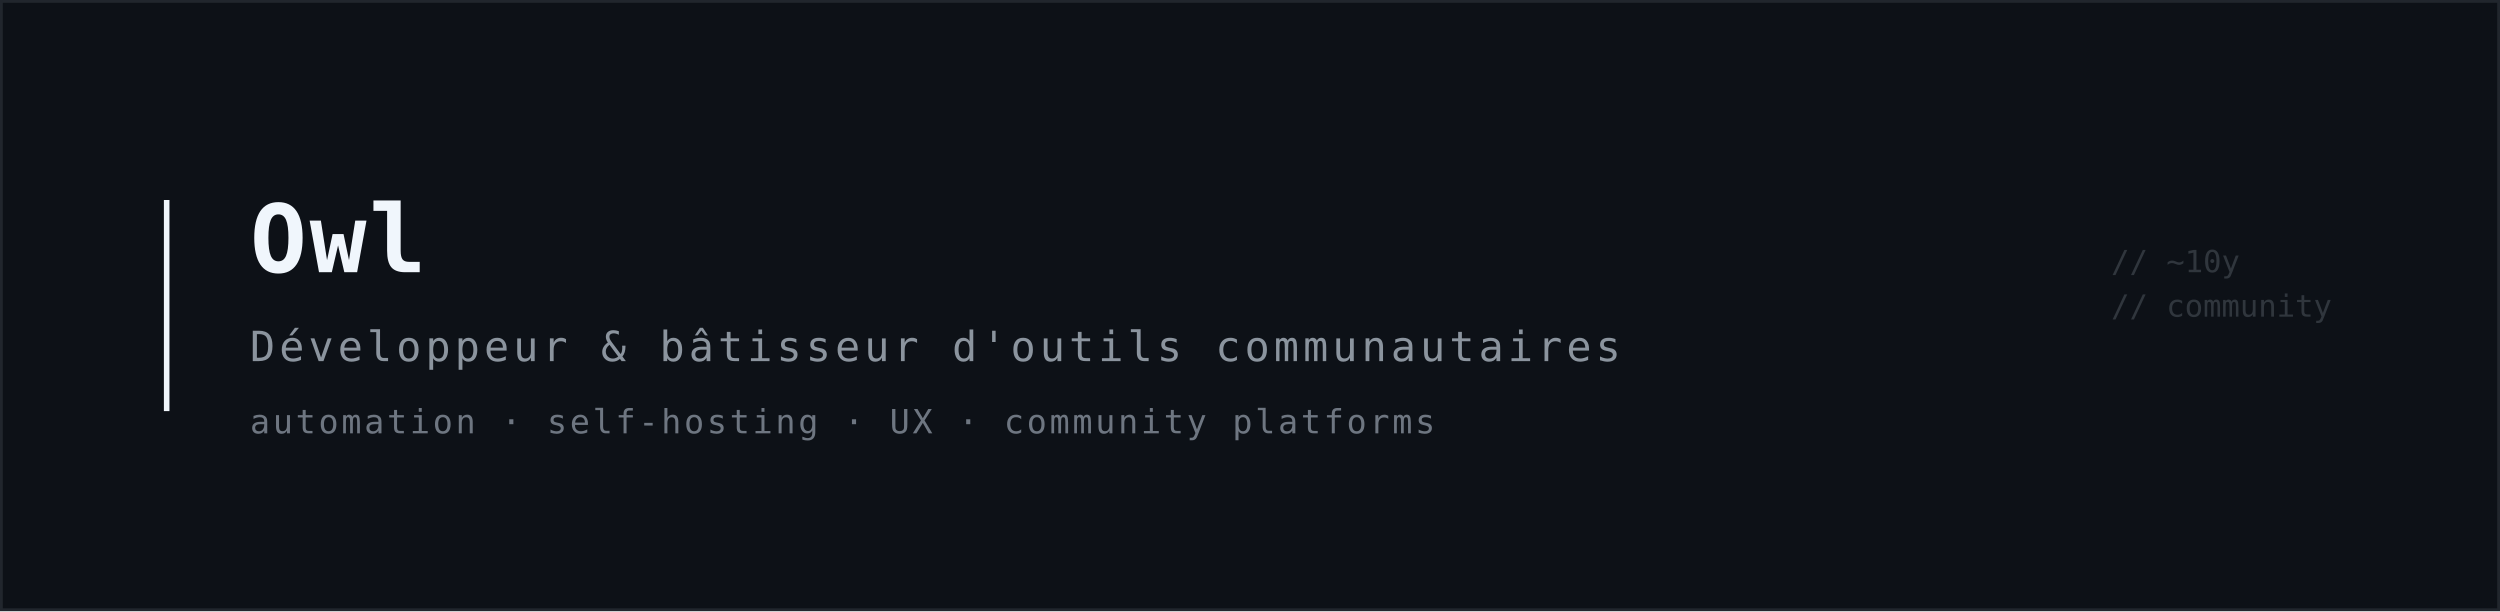
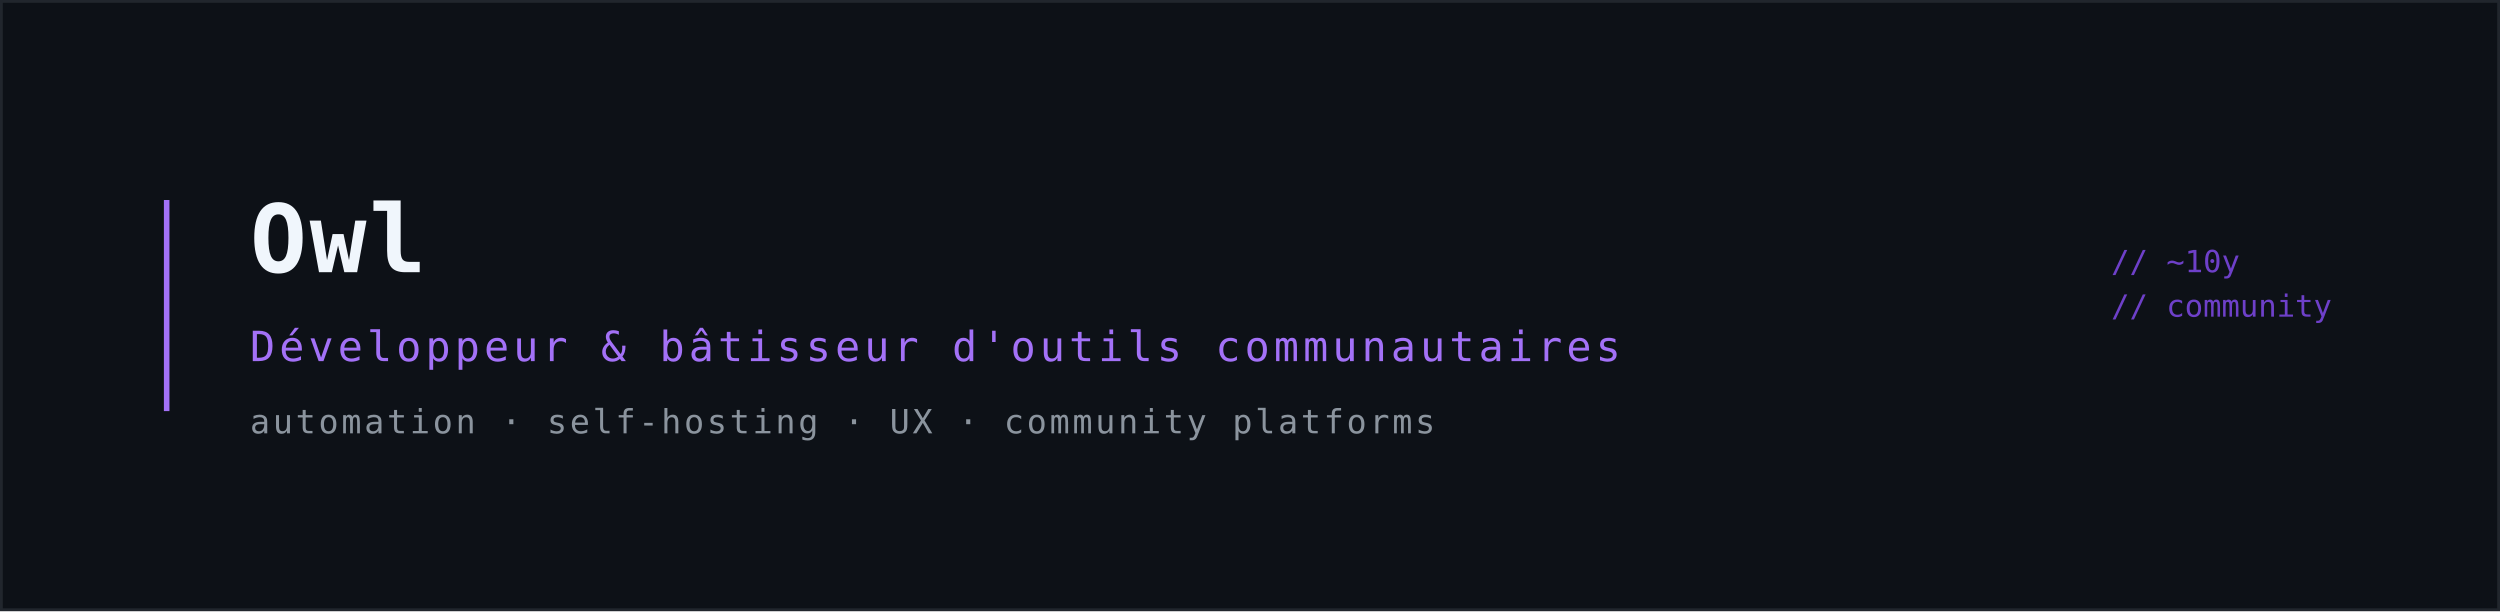
<svg xmlns="http://www.w3.org/2000/svg" width="900" height="220" viewBox="0 0 900 220" fill="none">
  <rect width="900" height="220" fill="#0d1117" />
  <rect x="0.5" y="0.5" width="899" height="219" fill="none" stroke="#21262d" stroke-width="1" />
-   <line x1="60" y1="72" x2="60" y2="148" stroke="#f0f6fc" stroke-width="2" />
+   <line x1="60" y1="72" x2="60" y2="148" stroke="#a371f7" stroke-width="2" />
  <text x="90" y="98" font-family="'SF Mono','Consolas',monospace" font-size="34" font-weight="700" fill="#f0f6fc" letter-spacing="1">Owl</text>
-   <text x="90" y="130" font-family="'SF Mono','Consolas',monospace" font-size="15" fill="#8b949e" letter-spacing="1.5">Développeur &amp; bâtisseur d'outils communautaires</text>
-   <text x="90" y="156" font-family="'SF Mono','Consolas',monospace" font-size="12" fill="#6e7681" letter-spacing="1">automation · self-hosting · UX · community platforms</text>
-   <text x="760" y="98" font-family="'SF Mono','Consolas',monospace" font-size="11" fill="#30363d">// ~10y</text>
-   <text x="760" y="114" font-family="'SF Mono','Consolas',monospace" font-size="11" fill="#30363d">// community</text>
+   <text x="90" y="130" font-family="'SF Mono','Consolas',monospace" font-size="15" fill="#a371f7" letter-spacing="1.5">Développeur &amp; bâtisseur d'outils communautaires</text>
+   <text x="90" y="156" font-family="'SF Mono','Consolas',monospace" font-size="12" fill="#8b949e" letter-spacing="1">automation · self-hosting · UX · community platforms</text>
+   <text x="760" y="98" font-family="'SF Mono','Consolas',monospace" font-size="11" fill="#6e40c9">// ~10y</text>
+   <text x="760" y="114" font-family="'SF Mono','Consolas',monospace" font-size="11" fill="#6e40c9">// community</text>
</svg>
